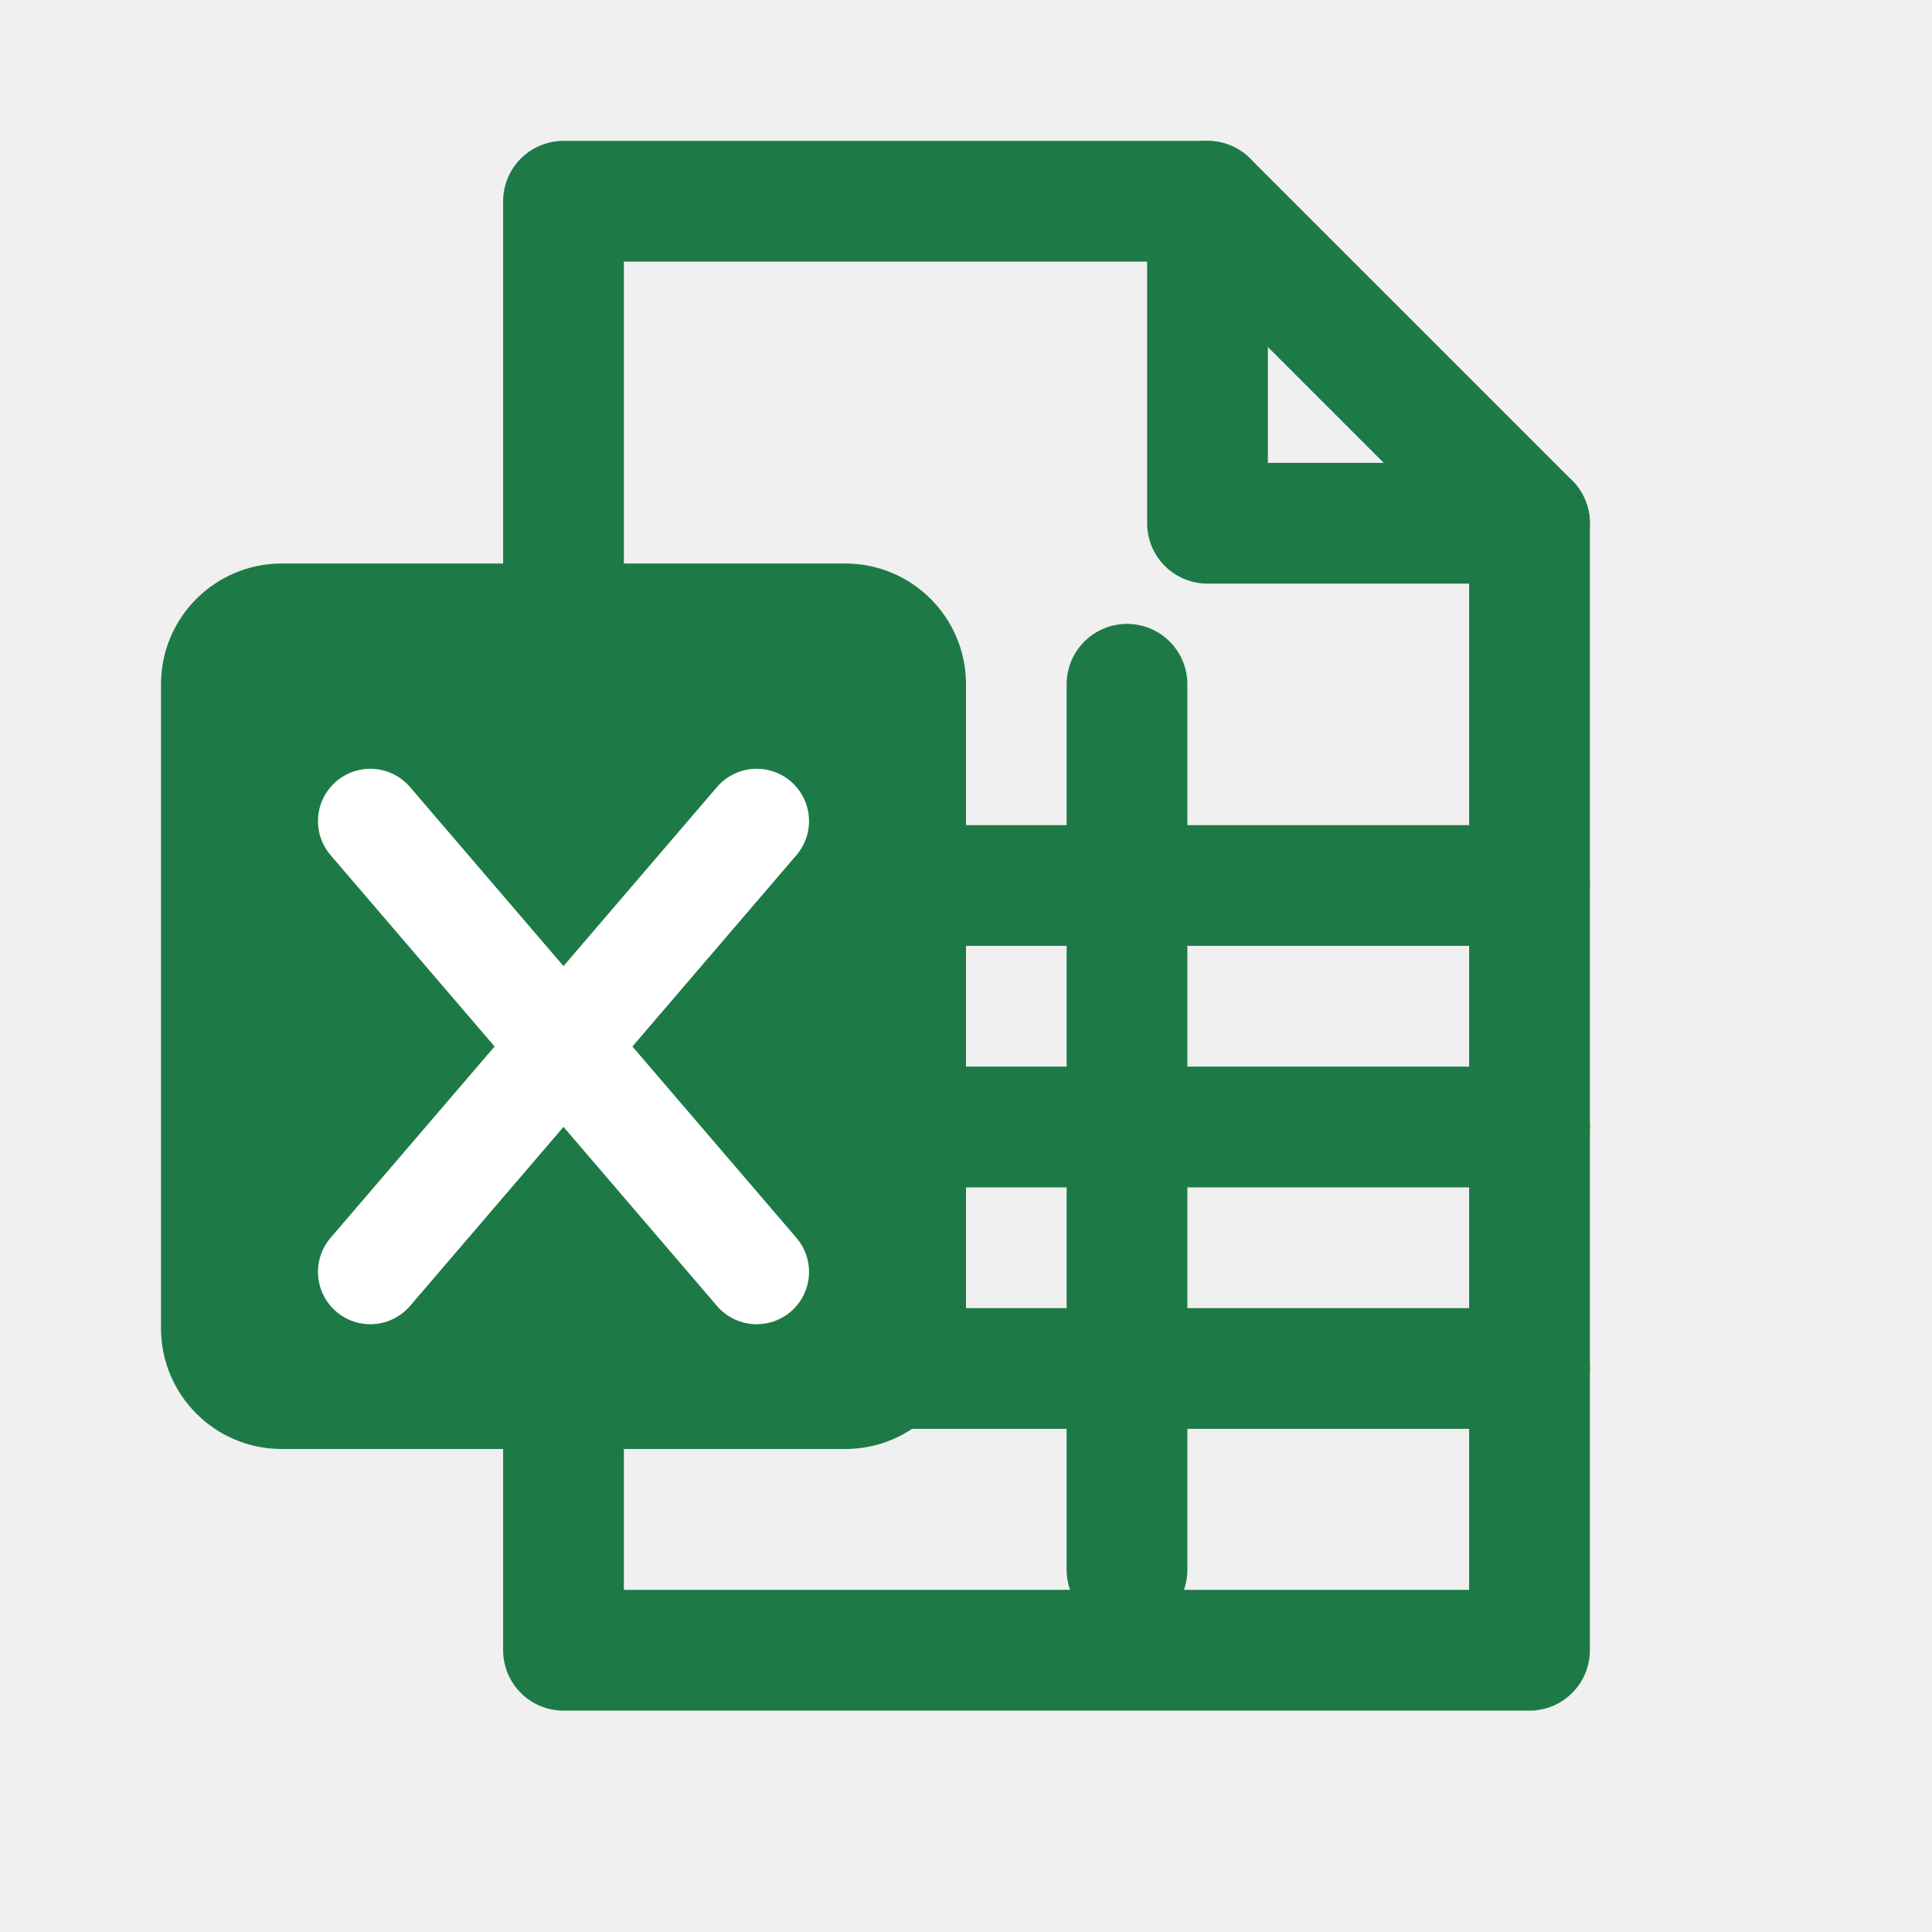
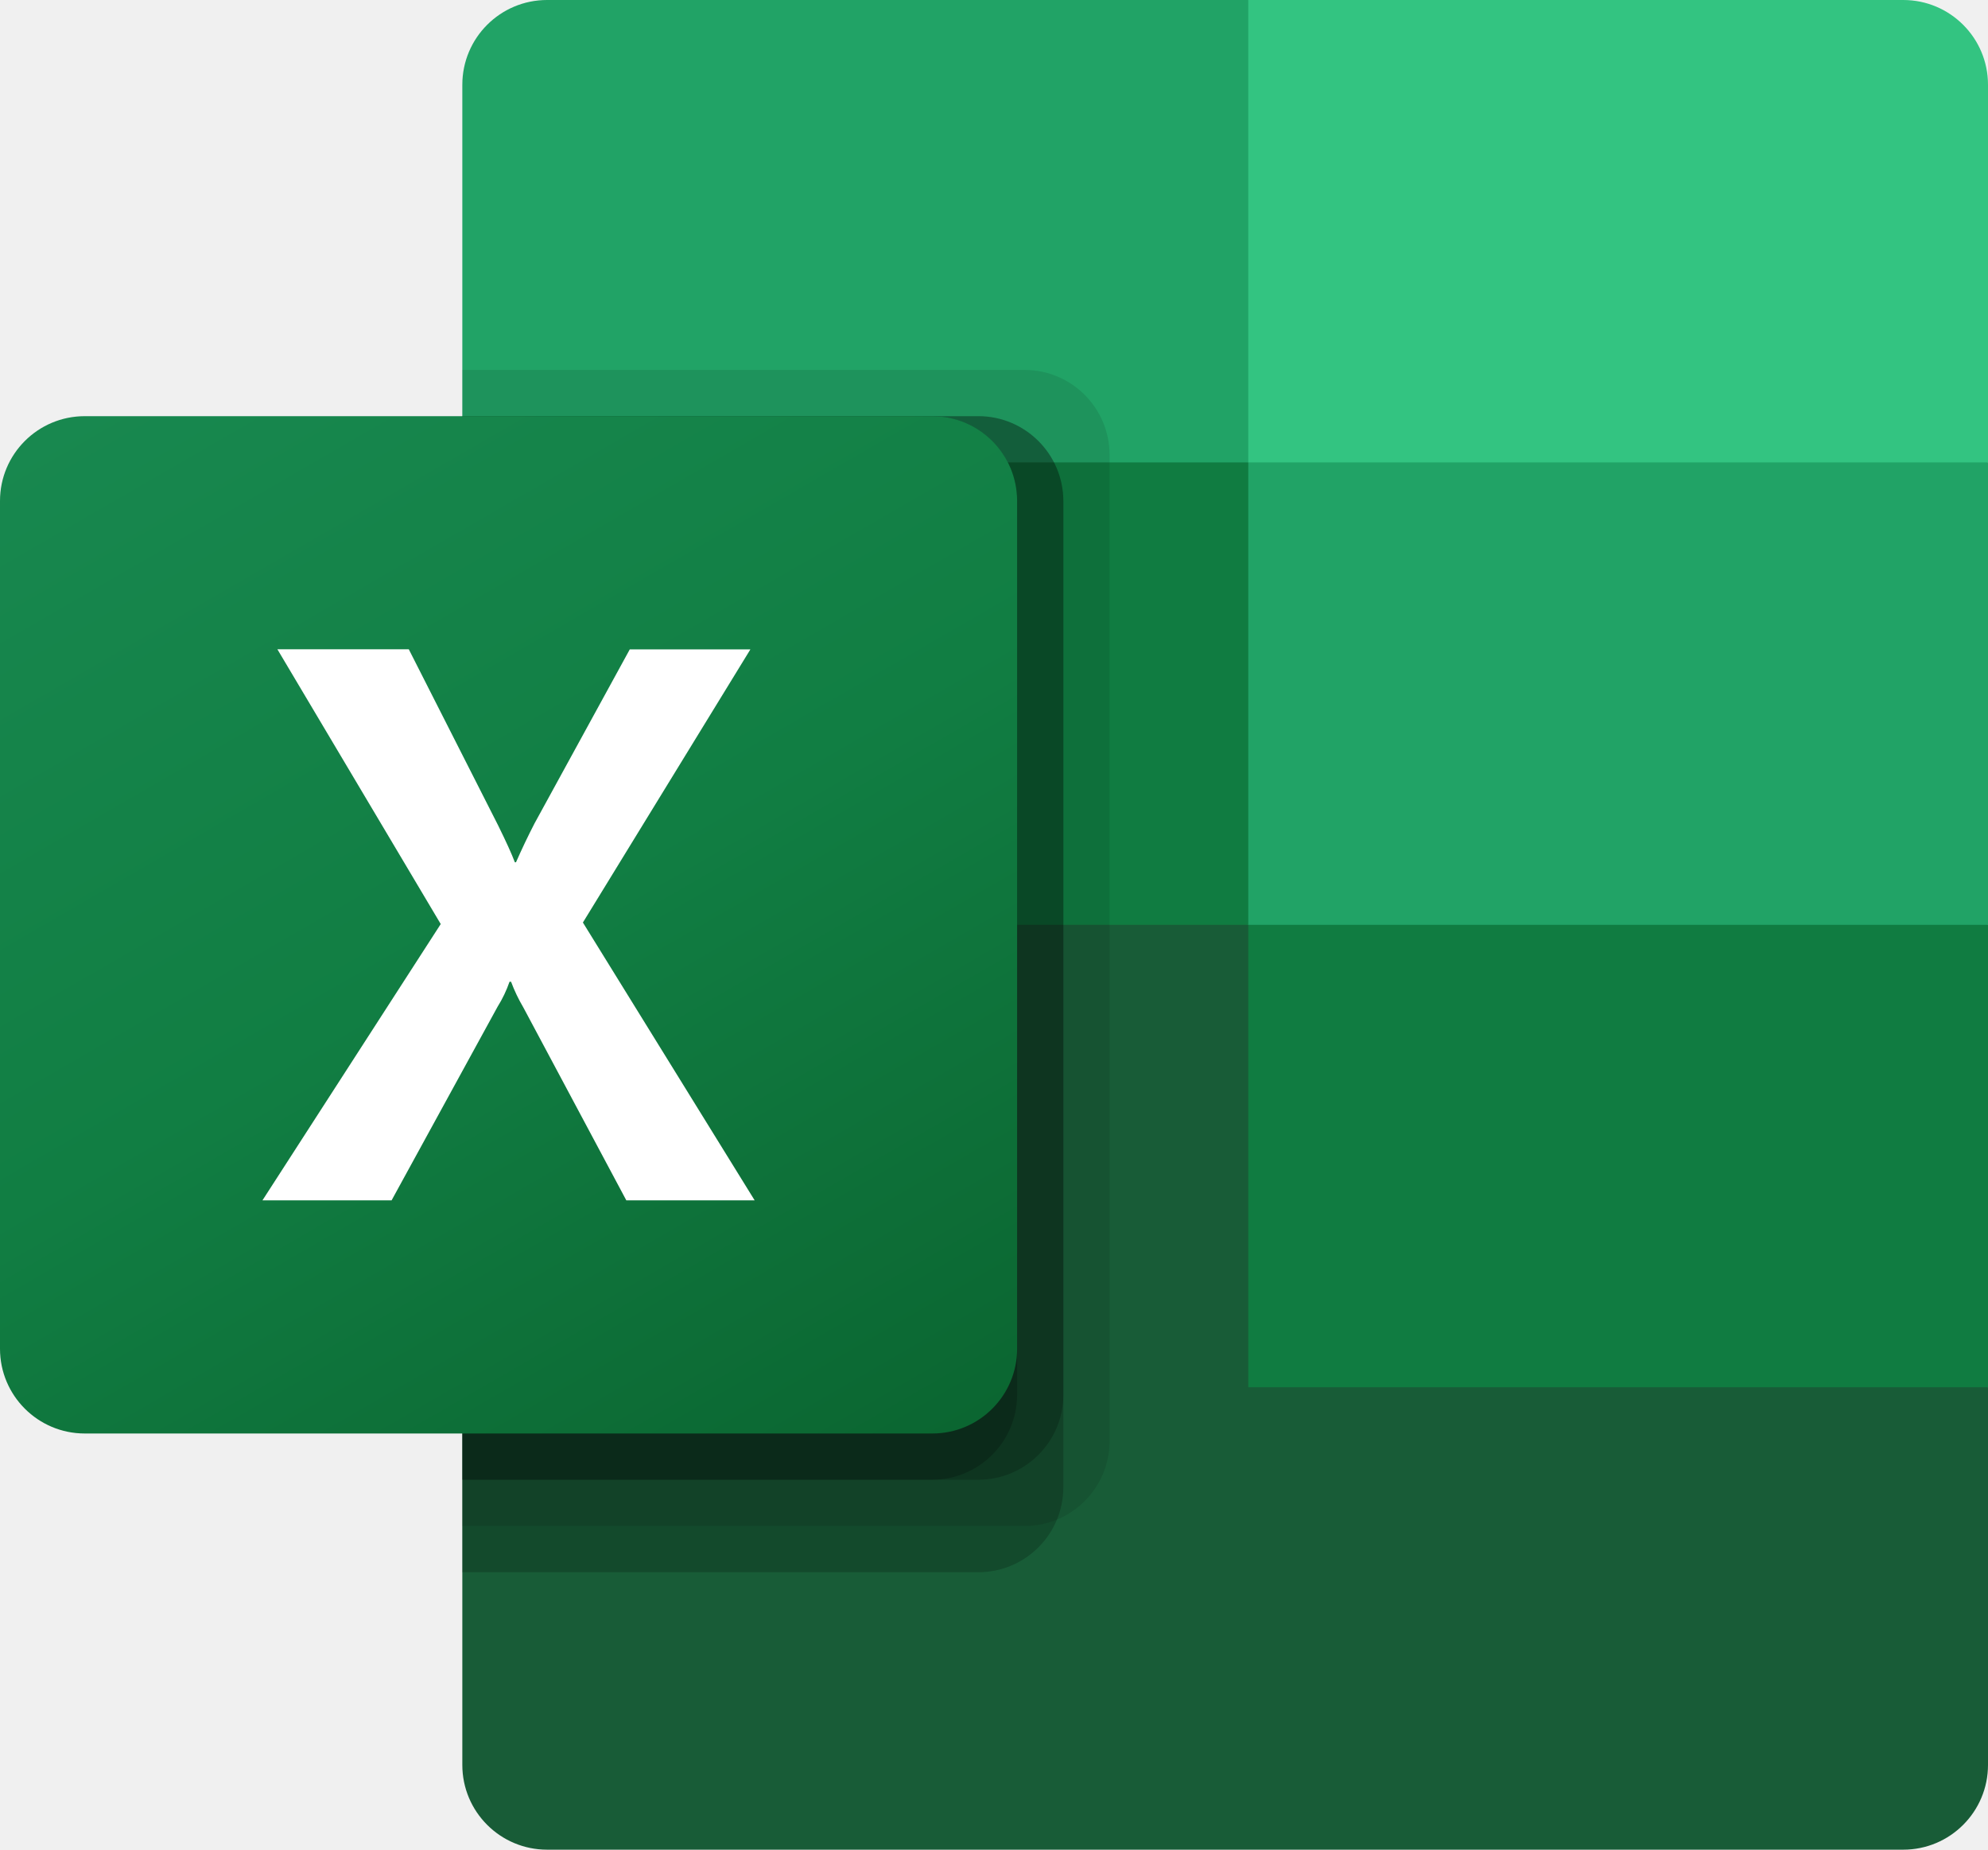
- <svg xmlns="http://www.w3.org/2000/svg" viewBox="0 0 24 24" fill="none">
-   <path d="M7 2.5h8l4 4v14H7z" stroke="#1d7a46" stroke-width="1.5" stroke-linejoin="round" />
-   <path d="M15 2.5v4h4M11 11h8M11 14h8M11 17h8M14 8.5v11" stroke="#1d7a46" stroke-width="1.5" stroke-linecap="round" stroke-linejoin="round" />
-   <rect x="2" y="7" width="10" height="11" rx="1.5" fill="#1d7a46" />
-   <path d="m4.6 10.2 4.8 5.6m0-5.6-4.8 5.6" stroke="white" stroke-width="1.3" stroke-linecap="round" />
+ <svg xmlns="http://www.w3.org/2000/svg" viewBox="0 0 2289.75 2130">
+   <path fill="#185C37" d="M1437.75,1011.75L532.5,852v1180.393c0,53.907,43.7,97.607,97.607,97.607l0,0h1562.036 c53.907,0,97.607-43.7,97.607-97.607l0,0V1597.5L1437.75,1011.75z" />
+   <path fill="#21A366" d="M1437.75,0H630.107C576.2,0,532.5,43.7,532.5,97.607c0,0,0,0,0,0V532.5l905.25,532.5L1917,1224.75 L2289.75,1065V532.5L1437.75,0z" />
+   <path fill="#107C41" d="M532.5,532.5h905.25V1065H532.5V532.5z" />
+   <path opacity="0.1" enable-background="new " d="M1180.393,426H532.5v1331.25h647.893c53.834-0.175,97.432-43.773,97.607-97.607 V523.607C1277.825,469.773,1234.227,426.175,1180.393,426z" />
+   <path opacity="0.2" enable-background="new " d="M1127.143,479.25H532.5V1810.5h594.643 c53.834-0.175,97.432-43.773,97.607-97.607V576.857C1224.575,523.023,1180.977,479.425,1127.143,479.25z" />
+   <path opacity="0.2" enable-background="new " d="M1127.143,479.25H532.5V1704h594.643c53.834-0.175,97.432-43.773,97.607-97.607 V576.857C1224.575,523.023,1180.977,479.425,1127.143,479.25z" />
+   <path opacity="0.2" enable-background="new " d="M1073.893,479.25H532.5V1704h541.393c53.834-0.175,97.432-43.773,97.607-97.607 V576.857C1171.325,523.023,1127.727,479.425,1073.893,479.25z" />
+   <linearGradient id="SVGID_1_" gradientUnits="userSpaceOnUse" x1="203.513" y1="1729.018" x2="967.987" y2="404.982" gradientTransform="matrix(1 0 0 -1 0 2132)">
+     <stop offset="0" style="stop-color:#18884F" />
+     <stop offset="0.5" style="stop-color:#117E43" />
+     <stop offset="1" style="stop-color:#0B6631" />
+   </linearGradient>
+   <path fill="url(#SVGID_1_)" d="M97.607,479.25h976.285c53.907,0,97.607,43.7,97.607,97.607v976.285 c0,53.907-43.7,97.607-97.607,97.607H97.607C43.7,1650.75,0,1607.05,0,1553.143V576.857C0,522.95,43.7,479.25,97.607,479.25z" />
+   <path fill="#FFFFFF" d="M302.3,1382.264l205.332-318.169L319.5,747.683h151.336l102.666,202.35 c9.479,19.223,15.975,33.494,19.49,42.919h1.331c6.745-15.336,13.845-30.228,21.3-44.677L725.371,747.79h138.929l-192.925,314.548 L869.2,1382.263H721.378L602.79,1160.158c-5.586-9.45-10.326-19.376-14.164-29.66h-1.757c-3.474,10.075-8.083,19.722-13.739,28.755 l-122.102,223.011H302.3z" />
+   <path fill="#33C481" d="M2192.143,0H1437.75v532.5h852V97.607C2289.75,43.7,2246.05,0,2192.143,0L2192.143,0z" />
+   <path fill="#107C41" d="M1437.75,1065h852v532.5h-852V1065z" />
</svg>
